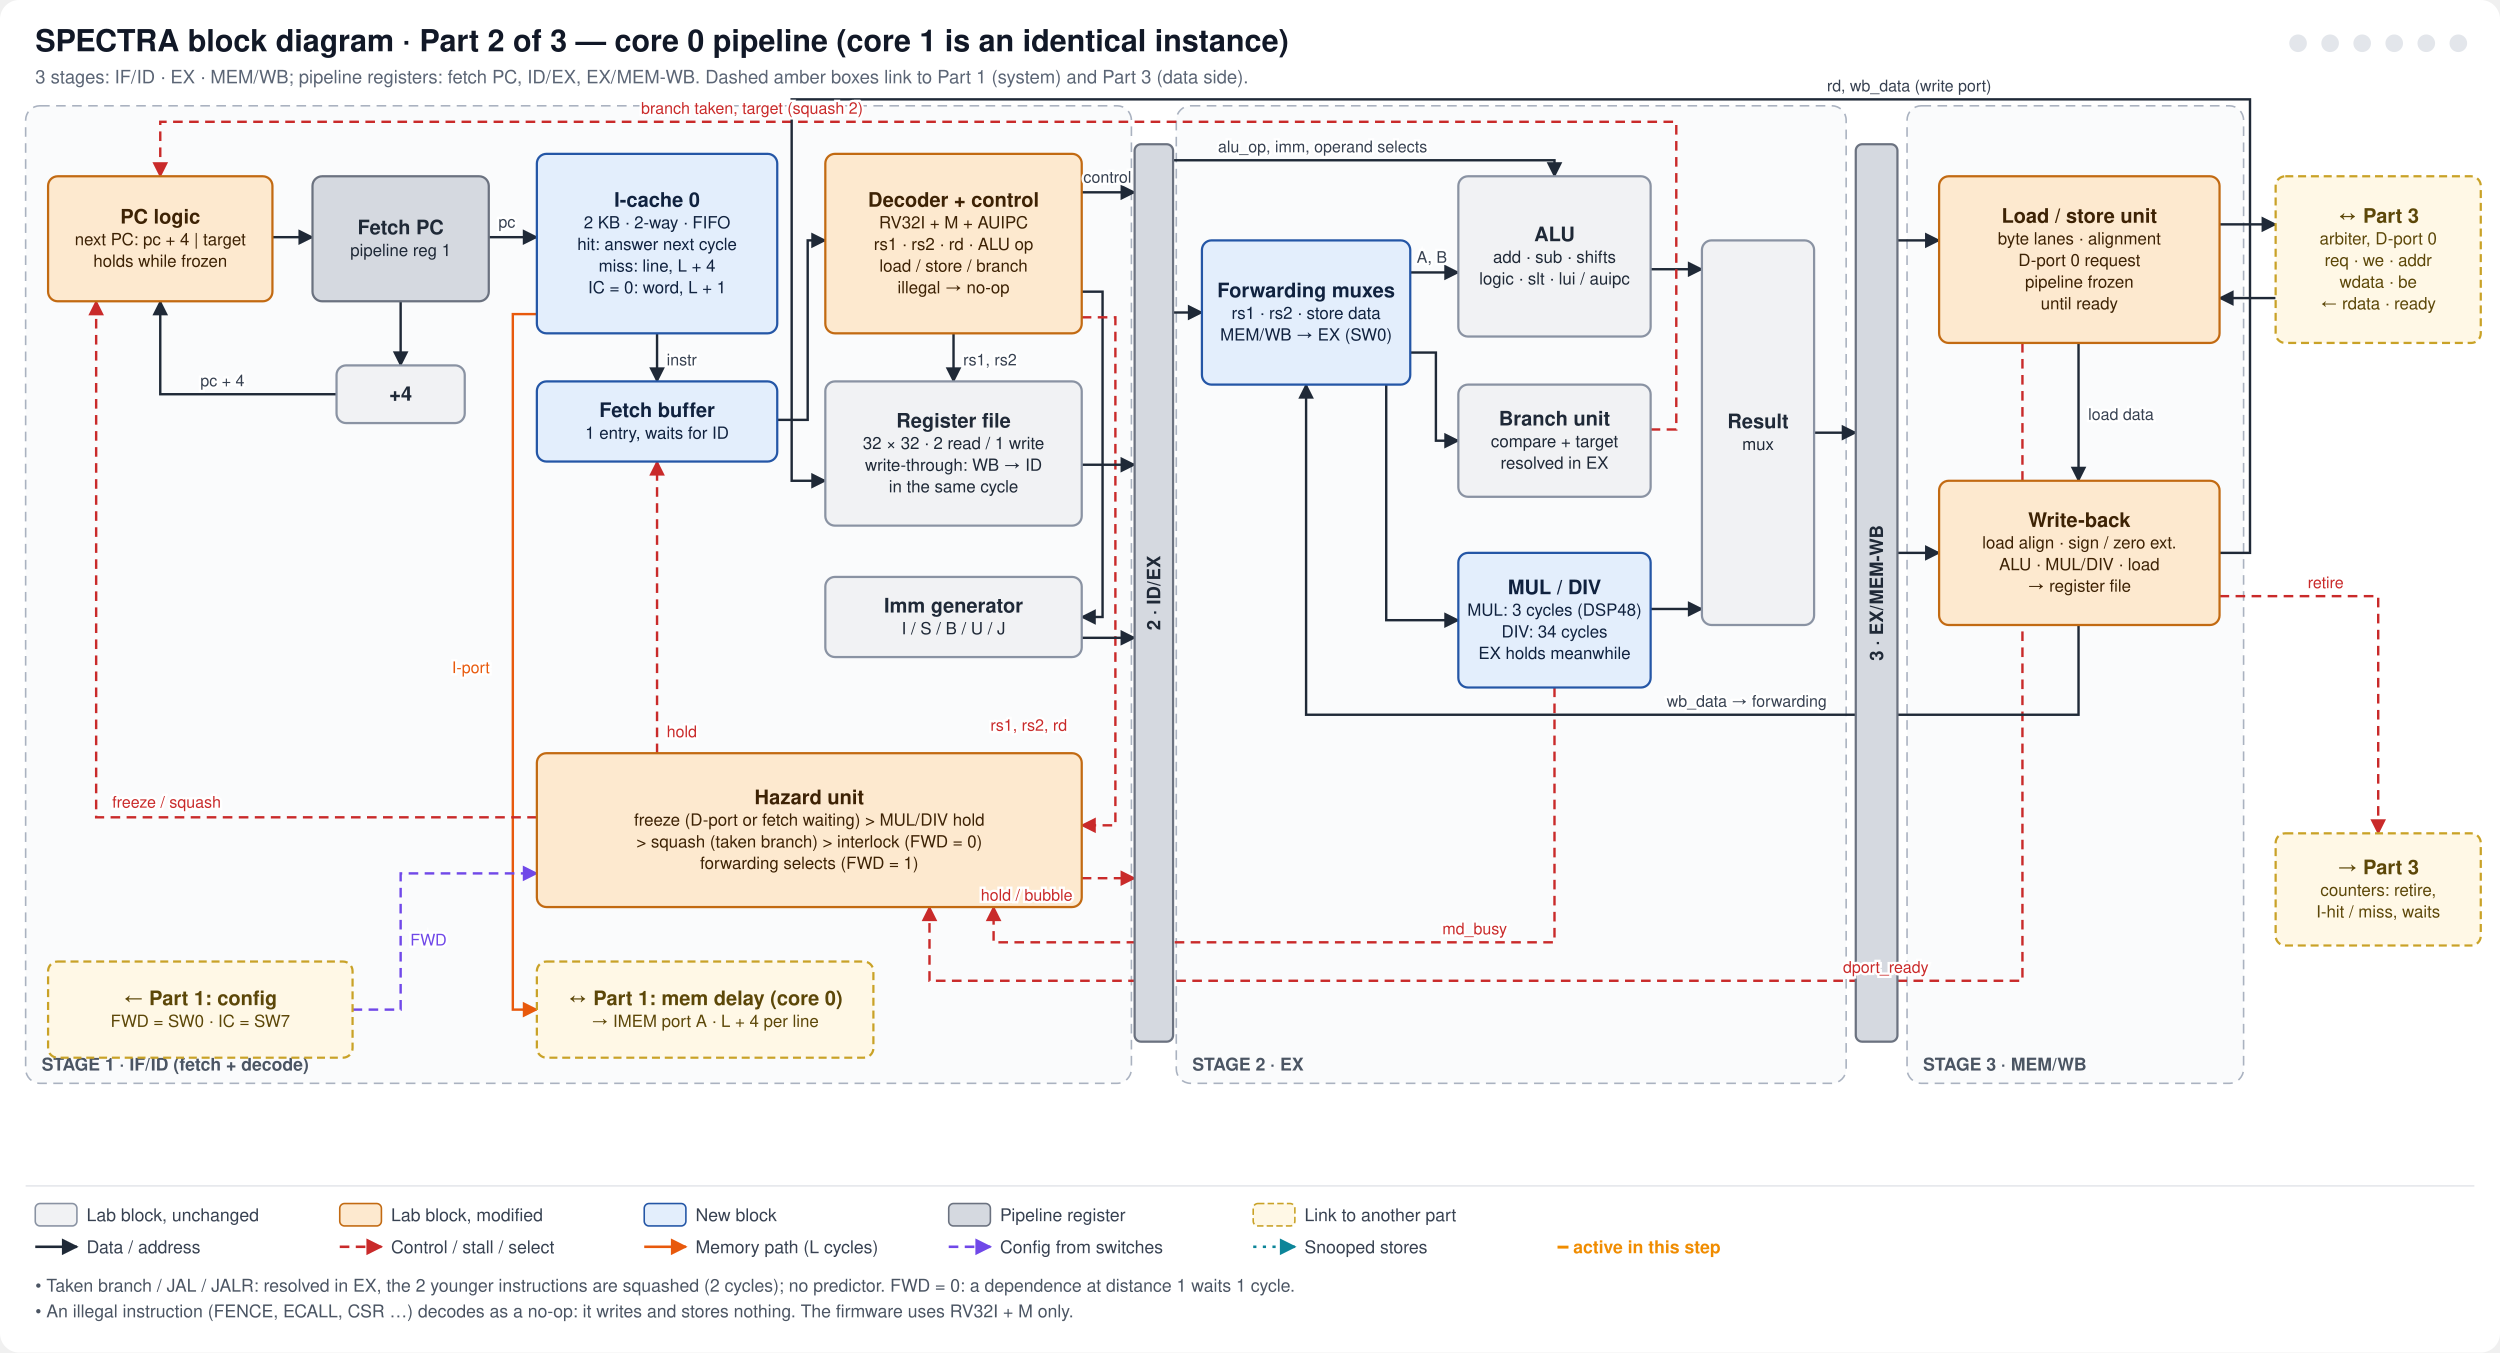
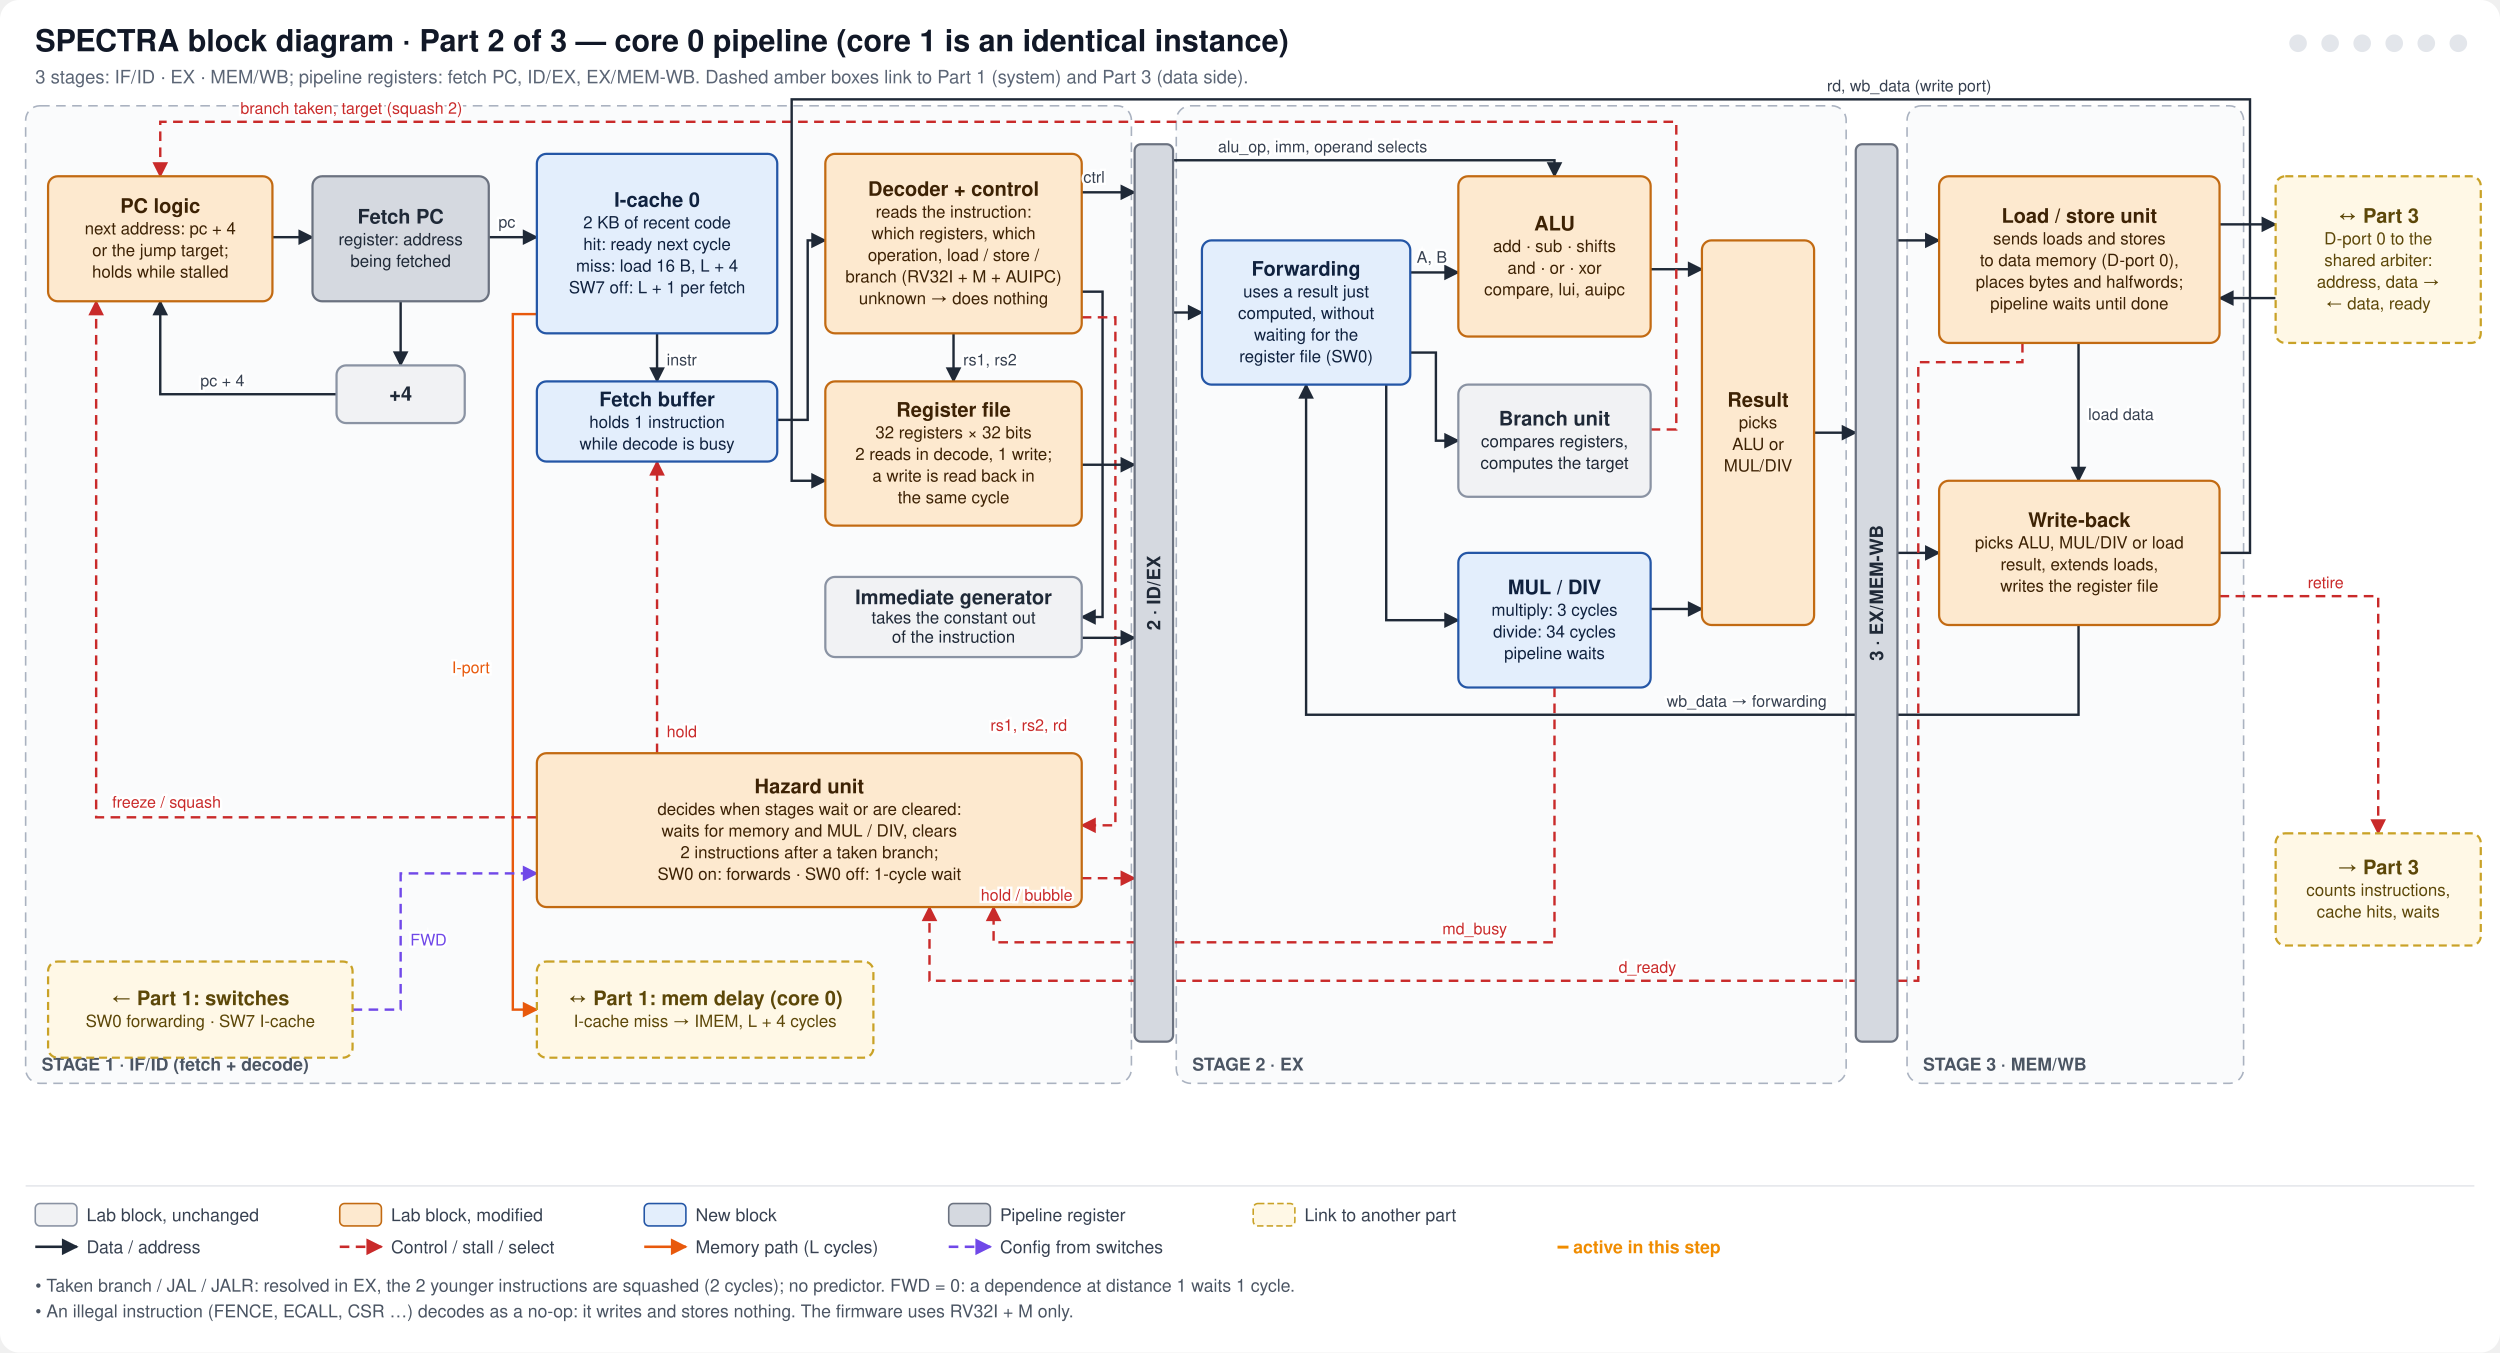
<svg xmlns="http://www.w3.org/2000/svg" viewBox="0 0 1560 844" width="1560" height="844" font-family="Segoe UI, Helvetica, Arial, sans-serif">
  <defs>
    <style>.flow{stroke-dasharray:7 9;animation:flow .7s linear infinite}@keyframes flow{to{stroke-dashoffset:-32}}@keyframes p0{0%,16.27%{opacity:1}16.67%,100%{opacity:0}}.p0{opacity:0;animation:p0 20.4s linear infinite}@keyframes p1{0%,16.67%{opacity:0}17.07%,32.93%{opacity:1}33.33%,100%{opacity:0}}.p1{opacity:0;animation:p1 20.4s linear infinite}@keyframes p2{0%,33.33%{opacity:0}33.73%,49.60%{opacity:1}50.00%,100%{opacity:0}}.p2{opacity:0;animation:p2 20.4s linear infinite}@keyframes p3{0%,50.00%{opacity:0}50.40%,66.27%{opacity:1}66.67%,100%{opacity:0}}.p3{opacity:0;animation:p3 20.4s linear infinite}@keyframes p4{0%,66.67%{opacity:0}67.07%,82.93%{opacity:1}83.33%,100%{opacity:0}}.p4{opacity:0;animation:p4 20.4s linear infinite}@keyframes p5{0%,83.33%{opacity:0}83.73%,99.60%{opacity:1}100.00%,100%{opacity:0}}.p5{opacity:0;animation:p5 20.4s linear infinite}</style>
    <marker id="m_data" viewBox="0 0 10 10" refX="9" refY="5" markerWidth="6.5" markerHeight="6.5" orient="auto-start-reverse">
      <path d="M0 0 L10 5 L0 10 z" fill="#1f2937" />
    </marker>
    <marker id="m_ctrl" viewBox="0 0 10 10" refX="9" refY="5" markerWidth="6.5" markerHeight="6.5" orient="auto-start-reverse">
      <path d="M0 0 L10 5 L0 10 z" fill="#c92a2a" />
    </marker>
    <marker id="m_mem" viewBox="0 0 10 10" refX="9" refY="5" markerWidth="6.5" markerHeight="6.5" orient="auto-start-reverse">
      <path d="M0 0 L10 5 L0 10 z" fill="#e8590c" />
    </marker>
    <marker id="m_cfg" viewBox="0 0 10 10" refX="9" refY="5" markerWidth="6.5" markerHeight="6.5" orient="auto-start-reverse">
      <path d="M0 0 L10 5 L0 10 z" fill="#7048e8" />
    </marker>
    <marker id="m_snoop" viewBox="0 0 10 10" refX="9" refY="5" markerWidth="6.5" markerHeight="6.5" orient="auto-start-reverse">
      <path d="M0 0 L10 5 L0 10 z" fill="#0c8599" />
    </marker>
    <marker id="m_hl" viewBox="0 0 10 10" refX="9" refY="5" markerWidth="6.5" markerHeight="6.5" orient="auto-start-reverse">
      <path d="M0 0 L10 5 L0 10 z" fill="#f08c00" />
    </marker>
  </defs>
  <rect width="1560" height="844" rx="12" fill="#ffffff" />
  <text x="22" y="32" font-size="19" font-weight="700" fill="#111827">SPECTRA block diagram · Part 2 of 3 — core 0 pipeline (core 1 is an identical instance)</text>
  <text x="22" y="52" font-size="11.5" fill="#5b6575">3 stages: IF/ID · EX · MEM/WB; pipeline registers: fetch PC, ID/EX, EX/MEM-WB. Dashed amber boxes link to Part 1 (system) and Part 3 (data side).</text>
  <rect x="16" y="66" width="690" height="610" rx="9" fill="#fafbfc" stroke="#aab2c0" stroke-dasharray="6 4" />
  <text x="26" y="668" font-size="11" font-weight="700" fill="#4b5563">STAGE 1 · IF/ID (fetch + decode)</text>
  <rect x="734" y="66" width="418" height="610" rx="9" fill="#fafbfc" stroke="#aab2c0" stroke-dasharray="6 4" />
  <text x="744" y="668" font-size="11" font-weight="700" fill="#4b5563">STAGE 2 · EX</text>
  <rect x="1190" y="66" width="210" height="610" rx="9" fill="#fafbfc" stroke="#aab2c0" stroke-dasharray="6 4" />
  <text x="1200" y="668" font-size="11" font-weight="700" fill="#4b5563">STAGE 3 · MEM/WB</text>
  <path d="M170 148 L195 148" fill="none" stroke="#1f2937" stroke-width="1.5" marker-end="url(#m_data)" />
  <path d="M305 148 L335 148" fill="none" stroke="#1f2937" stroke-width="1.5" marker-end="url(#m_data)" />
  <path d="M250 188 L250 228" fill="none" stroke="#1f2937" stroke-width="1.5" marker-end="url(#m_data)" />
  <path d="M210 246 L100 246 L100 188" fill="none" stroke="#1f2937" stroke-width="1.5" marker-end="url(#m_data)" />
  <path d="M410 208 L410 238" fill="none" stroke="#1f2937" stroke-width="1.5" marker-end="url(#m_data)" />
  <path d="M335 196 L320 196 L320 630 L335 630" fill="none" stroke="#e8590c" stroke-width="1.5" marker-end="url(#m_mem)" />
  <path d="M485 262 L504 262 L504 150 L515 150" fill="none" stroke="#1f2937" stroke-width="1.5" marker-end="url(#m_data)" />
  <path d="M595 208 L595 238" fill="none" stroke="#1f2937" stroke-width="1.5" marker-end="url(#m_data)" />
  <path d="M675 182 L688 182 L688 385 L675 385" fill="none" stroke="#1f2937" stroke-width="1.5" marker-end="url(#m_data)" />
  <path d="M675 198 L696 198 L696 515 L675 515" fill="none" stroke="#c92a2a" stroke-width="1.5" stroke-dasharray="6 4" marker-end="url(#m_ctrl)" />
  <path d="M675 120 L708 120" fill="none" stroke="#1f2937" stroke-width="1.5" marker-end="url(#m_data)" />
  <path d="M675 290 L708 290" fill="none" stroke="#1f2937" stroke-width="1.5" marker-end="url(#m_data)" />
  <path d="M675 398 L708 398" fill="none" stroke="#1f2937" stroke-width="1.5" marker-end="url(#m_data)" />
  <path d="M335 510 L60 510 L60 188" fill="none" stroke="#c92a2a" stroke-width="1.5" stroke-dasharray="6 4" marker-end="url(#m_ctrl)" />
  <path d="M410 470 L410 288" fill="none" stroke="#c92a2a" stroke-width="1.5" stroke-dasharray="6 4" marker-end="url(#m_ctrl)" />
  <path d="M675 548 L708 548" fill="none" stroke="#c92a2a" stroke-width="1.5" stroke-dasharray="6 4" marker-end="url(#m_ctrl)" />
  <path d="M732 195 L750 195" fill="none" stroke="#1f2937" stroke-width="1.5" marker-end="url(#m_data)" />
  <path d="M732 100 L970 100 L970 110" fill="none" stroke="#1f2937" stroke-width="1.5" marker-end="url(#m_data)" />
  <path d="M880 170 L910 170" fill="none" stroke="#1f2937" stroke-width="1.5" marker-end="url(#m_data)" />
  <path d="M880 220 L896 220 L896 275 L910 275" fill="none" stroke="#1f2937" stroke-width="1.5" marker-end="url(#m_data)" />
  <path d="M865 240 L865 387 L910 387" fill="none" stroke="#1f2937" stroke-width="1.5" marker-end="url(#m_data)" />
  <path d="M1030 168 L1062 168" fill="none" stroke="#1f2937" stroke-width="1.5" marker-end="url(#m_data)" />
  <path d="M1030 380 L1062 380" fill="none" stroke="#1f2937" stroke-width="1.5" marker-end="url(#m_data)" />
  <path d="M970 429 L970 588 L620 588 L620 566" fill="none" stroke="#c92a2a" stroke-width="1.5" stroke-dasharray="6 4" marker-end="url(#m_ctrl)" />
  <path d="M1030 268 L1046 268 L1046 76 L100 76 L100 110" fill="none" stroke="#c92a2a" stroke-width="1.5" stroke-dasharray="6 4" marker-end="url(#m_ctrl)" />
  <path d="M1132 270 L1158 270" fill="none" stroke="#1f2937" stroke-width="1.5" marker-end="url(#m_data)" />
  <path d="M1184 150 L1210 150" fill="none" stroke="#1f2937" stroke-width="1.5" marker-end="url(#m_data)" />
  <path d="M1184 345 L1210 345" fill="none" stroke="#1f2937" stroke-width="1.5" marker-end="url(#m_data)" />
  <path d="M1385 140 L1420 140" fill="none" stroke="#1f2937" stroke-width="1.5" marker-end="url(#m_data)" />
  <path d="M1420 186 L1385 186" fill="none" stroke="#1f2937" stroke-width="1.5" marker-end="url(#m_data)" />
  <path d="M1297 214 L1297 300" fill="none" stroke="#1f2937" stroke-width="1.5" marker-end="url(#m_data)" />
-   <path d="M1262 214 L1262 612 L580 612 L580 566" fill="none" stroke="#c92a2a" stroke-width="1.5" stroke-dasharray="6 4" marker-end="url(#m_ctrl)" />
+   <path d="M1262 214 L1262 226 L1197 226 L1197 612 L580 612 L580 566" fill="none" stroke="#c92a2a" stroke-width="1.5" stroke-dasharray="6 4" marker-end="url(#m_ctrl)" />
  <path d="M1385 345 L1404 345 L1404 62 L494 62 L494 300 L515 300" fill="none" stroke="#1f2937" stroke-width="1.5" marker-end="url(#m_data)" />
  <path d="M1297 390 L1297 446 L815 446 L815 240" fill="none" stroke="#1f2937" stroke-width="1.5" marker-end="url(#m_data)" />
  <path d="M1385 372 L1484 372 L1484 520" fill="none" stroke="#c92a2a" stroke-width="1.5" stroke-dasharray="6 4" marker-end="url(#m_ctrl)" />
  <path d="M220 630 L250 630 L250 545 L335 545" fill="none" stroke="#7048e8" stroke-width="1.5" stroke-dasharray="6 4" marker-end="url(#m_cfg)" />
  <rect x="708" y="90" width="24" height="560" rx="4" fill="#d5d9e0" stroke="#6b7280" stroke-width="1.4" />
  <text x="724" y="370" font-size="11.5" font-weight="700" fill="#1f2937" text-anchor="middle" transform="rotate(-90 724 370)">2 · ID/EX</text>
  <rect x="1158" y="90" width="26" height="560" rx="4" fill="#d5d9e0" stroke="#6b7280" stroke-width="1.4" />
  <text x="1175" y="370" font-size="11.5" font-weight="700" fill="#1f2937" text-anchor="middle" transform="rotate(-90 1175 370)">3 · EX/MEM-WB</text>
  <rect x="30" y="110" width="140" height="78" rx="6" fill="#fde9cf" stroke="#c26a12" stroke-width="1.4" />
-   <text x="100" y="139.5" text-anchor="middle" fill="#3d2204" font-size="12.5" font-weight="700">PC logic</text>
-   <text x="100" y="153.0" text-anchor="middle" fill="#3d2204" font-size="10.5">next PC: pc + 4 | target</text>
-   <text x="100" y="166.5" text-anchor="middle" fill="#3d2204" font-size="10.5">holds while frozen</text>
+   <text x="100" y="132.8" text-anchor="middle" fill="#3d2204" font-size="12.5" font-weight="700">PC logic</text>
+   <text x="100" y="146.2" text-anchor="middle" fill="#3d2204" font-size="10.5">next address: pc + 4</text>
+   <text x="100" y="159.8" text-anchor="middle" fill="#3d2204" font-size="10.5">or the jump target;</text>
+   <text x="100" y="173.2" text-anchor="middle" fill="#3d2204" font-size="10.5">holds while stalled</text>
  <rect x="195" y="110" width="110" height="78" rx="6" fill="#d5d9e0" stroke="#6b7280" stroke-width="1.4" />
-   <text x="250" y="146.2" text-anchor="middle" fill="#1f2937" font-size="12.5" font-weight="700">Fetch PC</text>
-   <text x="250" y="159.8" text-anchor="middle" fill="#1f2937" font-size="10.5">pipeline reg 1</text>
+   <text x="250" y="139.5" text-anchor="middle" fill="#1f2937" font-size="12.5" font-weight="700">Fetch PC</text>
+   <text x="250" y="153.0" text-anchor="middle" fill="#1f2937" font-size="10.5">register: address</text>
+   <text x="250" y="166.5" text-anchor="middle" fill="#1f2937" font-size="10.5">being fetched</text>
  <rect x="210" y="228" width="80" height="36" rx="6" fill="#f1f2f4" stroke="#8a93a3" stroke-width="1.4" />
  <text x="250" y="250.0" text-anchor="middle" fill="#1f2937" font-size="12.5" font-weight="700">+4</text>
  <rect x="335" y="96" width="150" height="112" rx="6" fill="#e3eefc" stroke="#2456a6" stroke-width="1.4" />
  <text x="410" y="129.0" text-anchor="middle" fill="#10223f" font-size="12.5" font-weight="700">I-cache 0</text>
-   <text x="410" y="142.5" text-anchor="middle" fill="#10223f" font-size="10.5">2 KB · 2-way · FIFO</text>
-   <text x="410" y="156.0" text-anchor="middle" fill="#10223f" font-size="10.5">hit: answer next cycle</text>
-   <text x="410" y="169.5" text-anchor="middle" fill="#10223f" font-size="10.5">miss: line, L + 4</text>
-   <text x="410" y="183.0" text-anchor="middle" fill="#10223f" font-size="10.5">IC = 0: word, L + 1</text>
+   <text x="410" y="142.5" text-anchor="middle" fill="#10223f" font-size="10.5">2 KB of recent code</text>
+   <text x="410" y="156.0" text-anchor="middle" fill="#10223f" font-size="10.5">hit: ready next cycle</text>
+   <text x="410" y="169.5" text-anchor="middle" fill="#10223f" font-size="10.5">miss: load 16 B, L + 4</text>
+   <text x="410" y="183.0" text-anchor="middle" fill="#10223f" font-size="10.5">SW7 off: L + 1 per fetch</text>
  <rect x="335" y="238" width="150" height="50" rx="6" fill="#e3eefc" stroke="#2456a6" stroke-width="1.4" />
-   <text x="410" y="260.2" text-anchor="middle" fill="#10223f" font-size="12.5" font-weight="700">Fetch buffer</text>
-   <text x="410" y="273.8" text-anchor="middle" fill="#10223f" font-size="10.5">1 entry, waits for ID</text>
+   <text x="410" y="253.5" text-anchor="middle" fill="#10223f" font-size="12.5" font-weight="700">Fetch buffer</text>
+   <text x="410" y="267.0" text-anchor="middle" fill="#10223f" font-size="10.5">holds 1 instruction</text>
+   <text x="410" y="280.5" text-anchor="middle" fill="#10223f" font-size="10.5">while decode is busy</text>
  <rect x="515" y="96" width="160" height="112" rx="6" fill="#fde9cf" stroke="#c26a12" stroke-width="1.4" />
-   <text x="595" y="129.0" text-anchor="middle" fill="#3d2204" font-size="12.5" font-weight="700">Decoder + control</text>
-   <text x="595" y="142.5" text-anchor="middle" fill="#3d2204" font-size="10.5">RV32I + M + AUIPC</text>
-   <text x="595" y="156.0" text-anchor="middle" fill="#3d2204" font-size="10.5">rs1 · rs2 · rd · ALU op</text>
-   <text x="595" y="169.5" text-anchor="middle" fill="#3d2204" font-size="10.5">load / store / branch</text>
-   <text x="595" y="183.0" text-anchor="middle" fill="#3d2204" font-size="10.5">illegal → no-op</text>
-   <rect x="515" y="238" width="160" height="90" rx="6" fill="#f1f2f4" stroke="#8a93a3" stroke-width="1.4" />
-   <text x="595" y="266.8" text-anchor="middle" fill="#1f2937" font-size="12.5" font-weight="700">Register file</text>
-   <text x="595" y="280.2" text-anchor="middle" fill="#1f2937" font-size="10.5">32 × 32 · 2 read / 1 write</text>
-   <text x="595" y="293.8" text-anchor="middle" fill="#1f2937" font-size="10.5">write-through: WB → ID</text>
-   <text x="595" y="307.2" text-anchor="middle" fill="#1f2937" font-size="10.5">in the same cycle</text>
+   <text x="595" y="122.2" text-anchor="middle" fill="#3d2204" font-size="12.5" font-weight="700">Decoder + control</text>
+   <text x="595" y="135.8" text-anchor="middle" fill="#3d2204" font-size="10.5">reads the instruction:</text>
+   <text x="595" y="149.2" text-anchor="middle" fill="#3d2204" font-size="10.5">which registers, which</text>
+   <text x="595" y="162.8" text-anchor="middle" fill="#3d2204" font-size="10.5">operation, load / store /</text>
+   <text x="595" y="176.2" text-anchor="middle" fill="#3d2204" font-size="10.5">branch (RV32I + M + AUIPC)</text>
+   <text x="595" y="189.8" text-anchor="middle" fill="#3d2204" font-size="10.5">unknown → does nothing</text>
+   <rect x="515" y="238" width="160" height="90" rx="6" fill="#fde9cf" stroke="#c26a12" stroke-width="1.4" />
+   <text x="595" y="260.0" text-anchor="middle" fill="#3d2204" font-size="12.5" font-weight="700">Register file</text>
+   <text x="595" y="273.5" text-anchor="middle" fill="#3d2204" font-size="10.5">32 registers × 32 bits</text>
+   <text x="595" y="287.0" text-anchor="middle" fill="#3d2204" font-size="10.5">2 reads in decode, 1 write;</text>
+   <text x="595" y="300.5" text-anchor="middle" fill="#3d2204" font-size="10.5">a write is read back in</text>
+   <text x="595" y="314.0" text-anchor="middle" fill="#3d2204" font-size="10.5">the same cycle</text>
  <rect x="515" y="360" width="160" height="50" rx="6" fill="#f1f2f4" stroke="#8a93a3" stroke-width="1.4" />
-   <text x="595" y="382.2" text-anchor="middle" fill="#1f2937" font-size="12.5" font-weight="700">Imm generator</text>
-   <text x="595" y="395.8" text-anchor="middle" fill="#1f2937" font-size="10.5">I / S / B / U / J</text>
+   <text x="595" y="377.0" text-anchor="middle" fill="#1f2937" font-size="12.5" font-weight="700">Immediate generator</text>
+   <text x="595" y="389.0" text-anchor="middle" fill="#1f2937" font-size="10.5">takes the constant out</text>
+   <text x="595" y="401.0" text-anchor="middle" fill="#1f2937" font-size="10.5">of the instruction</text>
  <rect x="335" y="470" width="340" height="96" rx="6" fill="#fde9cf" stroke="#c26a12" stroke-width="1.4" />
-   <text x="505" y="501.8" text-anchor="middle" fill="#3d2204" font-size="12.5" font-weight="700">Hazard unit</text>
-   <text x="505" y="515.2" text-anchor="middle" fill="#3d2204" font-size="10.5">freeze (D-port or fetch waiting) &gt; MUL/DIV hold</text>
-   <text x="505" y="528.8" text-anchor="middle" fill="#3d2204" font-size="10.5">&gt; squash (taken branch) &gt; interlock (FWD = 0)</text>
-   <text x="505" y="542.2" text-anchor="middle" fill="#3d2204" font-size="10.5">forwarding selects (FWD = 1)</text>
+   <text x="505" y="495.0" text-anchor="middle" fill="#3d2204" font-size="12.5" font-weight="700">Hazard unit</text>
+   <text x="505" y="508.5" text-anchor="middle" fill="#3d2204" font-size="10.5">decides when stages wait or are cleared:</text>
+   <text x="505" y="522.0" text-anchor="middle" fill="#3d2204" font-size="10.5">waits for memory and MUL / DIV, clears</text>
+   <text x="505" y="535.5" text-anchor="middle" fill="#3d2204" font-size="10.5">2 instructions after a taken branch;</text>
+   <text x="505" y="549.0" text-anchor="middle" fill="#3d2204" font-size="10.5">SW0 on: forwards · SW0 off: 1-cycle wait</text>
  <rect x="750" y="150" width="130" height="90" rx="6" fill="#e3eefc" stroke="#2456a6" stroke-width="1.4" />
-   <text x="815" y="185.5" text-anchor="middle" fill="#10223f" font-size="12.5" font-weight="700">Forwarding muxes</text>
-   <text x="815" y="199.0" text-anchor="middle" fill="#10223f" font-size="10.5">rs1 · rs2 · store data</text>
-   <text x="815" y="212.5" text-anchor="middle" fill="#10223f" font-size="10.5">MEM/WB → EX (SW0)</text>
-   <rect x="910" y="110" width="120" height="100" rx="6" fill="#f1f2f4" stroke="#8a93a3" stroke-width="1.4" />
-   <text x="970" y="150.5" text-anchor="middle" fill="#1f2937" font-size="12.5" font-weight="700">ALU</text>
-   <text x="970" y="164.0" text-anchor="middle" fill="#1f2937" font-size="10.5">add · sub · shifts</text>
-   <text x="970" y="177.5" text-anchor="middle" fill="#1f2937" font-size="10.5">logic · slt · lui / auipc</text>
+   <text x="815" y="172.0" text-anchor="middle" fill="#10223f" font-size="12.5" font-weight="700">Forwarding</text>
+   <text x="815" y="185.5" text-anchor="middle" fill="#10223f" font-size="10.5">uses a result just</text>
+   <text x="815" y="199.0" text-anchor="middle" fill="#10223f" font-size="10.5">computed, without</text>
+   <text x="815" y="212.5" text-anchor="middle" fill="#10223f" font-size="10.5">waiting for the</text>
+   <text x="815" y="226.0" text-anchor="middle" fill="#10223f" font-size="10.5">register file (SW0)</text>
+   <rect x="910" y="110" width="120" height="100" rx="6" fill="#fde9cf" stroke="#c26a12" stroke-width="1.4" />
+   <text x="970" y="143.8" text-anchor="middle" fill="#3d2204" font-size="12.5" font-weight="700">ALU</text>
+   <text x="970" y="157.2" text-anchor="middle" fill="#3d2204" font-size="10.5">add · sub · shifts</text>
+   <text x="970" y="170.8" text-anchor="middle" fill="#3d2204" font-size="10.5">and · or · xor</text>
+   <text x="970" y="184.2" text-anchor="middle" fill="#3d2204" font-size="10.5">compare, lui, auipc</text>
  <rect x="910" y="240" width="120" height="70" rx="6" fill="#f1f2f4" stroke="#8a93a3" stroke-width="1.4" />
  <text x="970" y="265.5" text-anchor="middle" fill="#1f2937" font-size="12.5" font-weight="700">Branch unit</text>
-   <text x="970" y="279.0" text-anchor="middle" fill="#1f2937" font-size="10.5">compare + target</text>
-   <text x="970" y="292.5" text-anchor="middle" fill="#1f2937" font-size="10.5">resolved in EX</text>
+   <text x="970" y="279.0" text-anchor="middle" fill="#1f2937" font-size="10.5">compares registers,</text>
+   <text x="970" y="292.5" text-anchor="middle" fill="#1f2937" font-size="10.5">computes the target</text>
  <rect x="910" y="345" width="120" height="84" rx="6" fill="#e3eefc" stroke="#2456a6" stroke-width="1.4" />
  <text x="970" y="370.8" text-anchor="middle" fill="#10223f" font-size="12.5" font-weight="700">MUL / DIV</text>
-   <text x="970" y="384.2" text-anchor="middle" fill="#10223f" font-size="10.5">MUL: 3 cycles (DSP48)</text>
-   <text x="970" y="397.8" text-anchor="middle" fill="#10223f" font-size="10.5">DIV: 34 cycles</text>
-   <text x="970" y="411.2" text-anchor="middle" fill="#10223f" font-size="10.5">EX holds meanwhile</text>
-   <rect x="1062" y="150" width="70" height="240" rx="6" fill="#f1f2f4" stroke="#8a93a3" stroke-width="1.4" />
-   <text x="1097" y="267.2" text-anchor="middle" fill="#1f2937" font-size="12.5" font-weight="700">Result</text>
-   <text x="1097" y="280.8" text-anchor="middle" fill="#1f2937" font-size="10.5">mux</text>
+   <text x="970" y="384.2" text-anchor="middle" fill="#10223f" font-size="10.5">multiply: 3 cycles</text>
+   <text x="970" y="397.8" text-anchor="middle" fill="#10223f" font-size="10.5">divide: 34 cycles</text>
+   <text x="970" y="411.2" text-anchor="middle" fill="#10223f" font-size="10.5">pipeline waits</text>
+   <rect x="1062" y="150" width="70" height="240" rx="6" fill="#fde9cf" stroke="#c26a12" stroke-width="1.4" />
+   <text x="1097" y="253.8" text-anchor="middle" fill="#3d2204" font-size="12.5" font-weight="700">Result</text>
+   <text x="1097" y="267.2" text-anchor="middle" fill="#3d2204" font-size="10.5">picks</text>
+   <text x="1097" y="280.8" text-anchor="middle" fill="#3d2204" font-size="10.5">ALU or</text>
+   <text x="1097" y="294.2" text-anchor="middle" fill="#3d2204" font-size="10.5">MUL/DIV</text>
  <rect x="1210" y="110" width="175" height="104" rx="6" fill="#fde9cf" stroke="#c26a12" stroke-width="1.4" />
  <text x="1297.5" y="139.0" text-anchor="middle" fill="#3d2204" font-size="12.5" font-weight="700">Load / store unit</text>
-   <text x="1297.5" y="152.5" text-anchor="middle" fill="#3d2204" font-size="10.5">byte lanes · alignment</text>
-   <text x="1297.5" y="166.0" text-anchor="middle" fill="#3d2204" font-size="10.5">D-port 0 request</text>
-   <text x="1297.5" y="179.5" text-anchor="middle" fill="#3d2204" font-size="10.5">pipeline frozen</text>
-   <text x="1297.5" y="193.0" text-anchor="middle" fill="#3d2204" font-size="10.5">until ready</text>
+   <text x="1297.5" y="152.5" text-anchor="middle" fill="#3d2204" font-size="10.5">sends loads and stores</text>
+   <text x="1297.5" y="166.0" text-anchor="middle" fill="#3d2204" font-size="10.5">to data memory (D-port 0),</text>
+   <text x="1297.5" y="179.5" text-anchor="middle" fill="#3d2204" font-size="10.5">places bytes and halfwords;</text>
+   <text x="1297.5" y="193.0" text-anchor="middle" fill="#3d2204" font-size="10.5">pipeline waits until done</text>
  <rect x="1210" y="300" width="175" height="90" rx="6" fill="#fde9cf" stroke="#c26a12" stroke-width="1.4" />
  <text x="1297.5" y="328.8" text-anchor="middle" fill="#3d2204" font-size="12.5" font-weight="700">Write-back</text>
-   <text x="1297.5" y="342.2" text-anchor="middle" fill="#3d2204" font-size="10.5">load align · sign / zero ext.</text>
-   <text x="1297.5" y="355.8" text-anchor="middle" fill="#3d2204" font-size="10.5">ALU · MUL/DIV · load</text>
-   <text x="1297.5" y="369.2" text-anchor="middle" fill="#3d2204" font-size="10.5">→ register file</text>
+   <text x="1297.5" y="342.2" text-anchor="middle" fill="#3d2204" font-size="10.5">picks ALU, MUL/DIV or load</text>
+   <text x="1297.5" y="355.8" text-anchor="middle" fill="#3d2204" font-size="10.5">result, extends loads,</text>
+   <text x="1297.5" y="369.2" text-anchor="middle" fill="#3d2204" font-size="10.5">writes the register file</text>
  <rect x="1420" y="110" width="128" height="104" rx="6" fill="#fff8e6" stroke="#c9a227" stroke-width="1.4" stroke-dasharray="5 3" />
  <text x="1484" y="139.0" text-anchor="middle" fill="#5c4708" font-size="12.5" font-weight="700">↔ Part 3</text>
-   <text x="1484" y="152.5" text-anchor="middle" fill="#5c4708" font-size="10.5">arbiter, D-port 0</text>
-   <text x="1484" y="166.0" text-anchor="middle" fill="#5c4708" font-size="10.5">req · we · addr</text>
-   <text x="1484" y="179.5" text-anchor="middle" fill="#5c4708" font-size="10.5">wdata · be</text>
-   <text x="1484" y="193.0" text-anchor="middle" fill="#5c4708" font-size="10.5">← rdata · ready</text>
+   <text x="1484" y="152.5" text-anchor="middle" fill="#5c4708" font-size="10.5">D-port 0 to the</text>
+   <text x="1484" y="166.0" text-anchor="middle" fill="#5c4708" font-size="10.5">shared arbiter:</text>
+   <text x="1484" y="179.5" text-anchor="middle" fill="#5c4708" font-size="10.5">address, data →</text>
+   <text x="1484" y="193.0" text-anchor="middle" fill="#5c4708" font-size="10.5">← data, ready</text>
  <rect x="1420" y="520" width="128" height="70" rx="6" fill="#fff8e6" stroke="#c9a227" stroke-width="1.4" stroke-dasharray="5 3" />
  <text x="1484" y="545.5" text-anchor="middle" fill="#5c4708" font-size="12.5" font-weight="700">→ Part 3</text>
-   <text x="1484" y="559.0" text-anchor="middle" fill="#5c4708" font-size="10.5">counters: retire,</text>
-   <text x="1484" y="572.5" text-anchor="middle" fill="#5c4708" font-size="10.5">I-hit / miss, waits</text>
+   <text x="1484" y="559.0" text-anchor="middle" fill="#5c4708" font-size="10.5">counts instructions,</text>
+   <text x="1484" y="572.5" text-anchor="middle" fill="#5c4708" font-size="10.5">cache hits, waits</text>
  <rect x="30" y="600" width="190" height="60" rx="6" fill="#fff8e6" stroke="#c9a227" stroke-width="1.4" stroke-dasharray="5 3" />
-   <text x="125" y="627.2" text-anchor="middle" fill="#5c4708" font-size="12.5" font-weight="700">← Part 1: config</text>
-   <text x="125" y="640.8" text-anchor="middle" fill="#5c4708" font-size="10.5">FWD = SW0 · IC = SW7</text>
+   <text x="125" y="627.2" text-anchor="middle" fill="#5c4708" font-size="12.5" font-weight="700">← Part 1: switches</text>
+   <text x="125" y="640.8" text-anchor="middle" fill="#5c4708" font-size="10.5">SW0 forwarding · SW7 I-cache</text>
  <rect x="335" y="600" width="210" height="60" rx="6" fill="#fff8e6" stroke="#c9a227" stroke-width="1.4" stroke-dasharray="5 3" />
  <text x="440" y="627.2" text-anchor="middle" fill="#5c4708" font-size="12.5" font-weight="700">↔ Part 1: mem delay (core 0)</text>
-   <text x="440" y="640.8" text-anchor="middle" fill="#5c4708" font-size="10.5">→ IMEM port A · L + 4 per line</text>
+   <text x="440" y="640.8" text-anchor="middle" fill="#5c4708" font-size="10.5">I-cache miss → IMEM, L + 4 cycles</text>
  <text x="311" y="142" font-size="10" fill="#374151" paint-order="stroke" stroke="#ffffff" stroke-width="3">pc</text>
  <text x="125" y="241" font-size="10" fill="#374151" paint-order="stroke" stroke="#ffffff" stroke-width="3">pc + 4</text>
  <text x="416" y="228" font-size="10" fill="#374151" paint-order="stroke" stroke="#ffffff" stroke-width="3">instr</text>
  <text x="282" y="420" font-size="10" fill="#e8590c" paint-order="stroke" stroke="#ffffff" stroke-width="3">I-port</text>
  <text x="601" y="228" font-size="10" fill="#374151" paint-order="stroke" stroke="#ffffff" stroke-width="3">rs1, rs2</text>
  <text x="618" y="456" font-size="10" fill="#c92a2a" paint-order="stroke" stroke="#ffffff" stroke-width="3">rs1, rs2, rd</text>
-   <text x="676" y="114" font-size="10" fill="#374151" paint-order="stroke" stroke="#ffffff" stroke-width="3">control</text>
+   <text x="676" y="114" font-size="10" fill="#374151" paint-order="stroke" stroke="#ffffff" stroke-width="3">ctrl</text>
  <text x="70" y="504" font-size="10" fill="#c92a2a" paint-order="stroke" stroke="#ffffff" stroke-width="3">freeze / squash</text>
  <text x="416" y="460" font-size="10" fill="#c92a2a" paint-order="stroke" stroke="#ffffff" stroke-width="3">hold</text>
  <text x="612" y="562" font-size="10" fill="#c92a2a" paint-order="stroke" stroke="#ffffff" stroke-width="3">hold / bubble</text>
  <text x="760" y="95" font-size="10" fill="#374151" paint-order="stroke" stroke="#ffffff" stroke-width="3">alu_op, imm, operand selects</text>
  <text x="884" y="164" font-size="10" fill="#374151" paint-order="stroke" stroke="#ffffff" stroke-width="3">A, B</text>
  <text x="900" y="583" font-size="10" fill="#c92a2a" paint-order="stroke" stroke="#ffffff" stroke-width="3">md_busy</text>
-   <text x="400" y="71" font-size="10" fill="#c92a2a" paint-order="stroke" stroke="#ffffff" stroke-width="3">branch taken, target (squash 2)</text>
+   <text x="150" y="71" font-size="10" fill="#c92a2a" paint-order="stroke" stroke="#ffffff" stroke-width="3">branch taken, target (squash 2)</text>
  <text x="1303" y="262" font-size="10" fill="#374151" paint-order="stroke" stroke="#ffffff" stroke-width="3">load data</text>
-   <text x="1150" y="607" font-size="10" fill="#c92a2a" paint-order="stroke" stroke="#ffffff" stroke-width="3">dport_ready</text>
+   <text x="1010" y="607" font-size="10" fill="#c92a2a" paint-order="stroke" stroke="#ffffff" stroke-width="3">d_ready</text>
  <text x="1140" y="57" font-size="10" fill="#374151" paint-order="stroke" stroke="#ffffff" stroke-width="3">rd, wb_data (write port)</text>
  <text x="1040" y="441" font-size="10" fill="#374151" paint-order="stroke" stroke="#ffffff" stroke-width="3">wb_data → forwarding</text>
  <text x="1440" y="367" font-size="10" fill="#c92a2a" paint-order="stroke" stroke="#ffffff" stroke-width="3">retire</text>
  <text x="256" y="590" font-size="10" fill="#7048e8" paint-order="stroke" stroke="#ffffff" stroke-width="3">FWD</text>
  <g class="p0">
    <path d="M170 148 L195 148" fill="none" stroke="#f08c00" stroke-width="5" stroke-opacity=".3" />
    <path class="flow" d="M170 148 L195 148" fill="none" stroke="#f08c00" stroke-width="2.6" marker-end="url(#m_hl)" />
    <path d="M305 148 L335 148" fill="none" stroke="#f08c00" stroke-width="5" stroke-opacity=".3" />
    <path class="flow" d="M305 148 L335 148" fill="none" stroke="#f08c00" stroke-width="2.6" marker-end="url(#m_hl)" />
    <path d="M250 188 L250 228" fill="none" stroke="#f08c00" stroke-width="5" stroke-opacity=".3" />
    <path class="flow" d="M250 188 L250 228" fill="none" stroke="#f08c00" stroke-width="2.6" marker-end="url(#m_hl)" />
    <path d="M210 246 L100 246 L100 188" fill="none" stroke="#f08c00" stroke-width="5" stroke-opacity=".3" />
    <path class="flow" d="M210 246 L100 246 L100 188" fill="none" stroke="#f08c00" stroke-width="2.6" marker-end="url(#m_hl)" />
    <path d="M410 208 L410 238" fill="none" stroke="#f08c00" stroke-width="5" stroke-opacity=".3" />
    <path class="flow" d="M410 208 L410 238" fill="none" stroke="#f08c00" stroke-width="2.6" marker-end="url(#m_hl)" />
    <path d="M335 196 L320 196 L320 630 L335 630" fill="none" stroke="#f08c00" stroke-width="5" stroke-opacity=".3" />
    <path class="flow" d="M335 196 L320 196 L320 630 L335 630" fill="none" stroke="#f08c00" stroke-width="2.6" marker-end="url(#m_hl)" />
    <rect x="27" y="107" width="146" height="84" rx="8" fill="none" stroke="#f08c00" stroke-width="3.2" />
    <rect x="192" y="107" width="116" height="84" rx="8" fill="none" stroke="#f08c00" stroke-width="3.2" />
    <rect x="207" y="225" width="86" height="42" rx="8" fill="none" stroke="#f08c00" stroke-width="3.2" />
    <rect x="332" y="93" width="156" height="118" rx="8" fill="none" stroke="#f08c00" stroke-width="3.2" />
    <rect x="332" y="235" width="156" height="56" rx="8" fill="none" stroke="#f08c00" stroke-width="3.2" />
    <rect x="332" y="597" width="216" height="66" rx="8" fill="none" stroke="#f08c00" stroke-width="3.2" />
    <rect x="16" y="692" width="1528" height="30" rx="7" fill="#fff4e0" />
    <text x="28" y="712" font-size="14" fill="#1f2937">
      <tspan font-weight="700" fill="#d9480f">1 / 6 · Fetch</tspan>   The fetch PC addresses I-cache 0; a hit answers the next cycle, a miss refills a line through core 0's mem delay</text>
  </g>
  <g class="p1">
    <path d="M485 262 L504 262 L504 150 L515 150" fill="none" stroke="#f08c00" stroke-width="5" stroke-opacity=".3" />
    <path class="flow" d="M485 262 L504 262 L504 150 L515 150" fill="none" stroke="#f08c00" stroke-width="2.6" marker-end="url(#m_hl)" />
    <path d="M595 208 L595 238" fill="none" stroke="#f08c00" stroke-width="5" stroke-opacity=".3" />
    <path class="flow" d="M595 208 L595 238" fill="none" stroke="#f08c00" stroke-width="2.6" marker-end="url(#m_hl)" />
    <path d="M675 182 L688 182 L688 385 L675 385" fill="none" stroke="#f08c00" stroke-width="5" stroke-opacity=".3" />
    <path class="flow" d="M675 182 L688 182 L688 385 L675 385" fill="none" stroke="#f08c00" stroke-width="2.6" marker-end="url(#m_hl)" />
    <path d="M675 198 L696 198 L696 515 L675 515" fill="none" stroke="#f08c00" stroke-width="5" stroke-opacity=".3" />
    <path class="flow" d="M675 198 L696 198 L696 515 L675 515" fill="none" stroke="#f08c00" stroke-width="2.6" marker-end="url(#m_hl)" />
    <path d="M675 120 L708 120" fill="none" stroke="#f08c00" stroke-width="5" stroke-opacity=".3" />
    <path class="flow" d="M675 120 L708 120" fill="none" stroke="#f08c00" stroke-width="2.6" marker-end="url(#m_hl)" />
    <path d="M675 290 L708 290" fill="none" stroke="#f08c00" stroke-width="5" stroke-opacity=".3" />
    <path class="flow" d="M675 290 L708 290" fill="none" stroke="#f08c00" stroke-width="2.6" marker-end="url(#m_hl)" />
    <path d="M675 398 L708 398" fill="none" stroke="#f08c00" stroke-width="5" stroke-opacity=".3" />
    <path class="flow" d="M675 398 L708 398" fill="none" stroke="#f08c00" stroke-width="2.6" marker-end="url(#m_hl)" />
    <path d="M675 548 L708 548" fill="none" stroke="#f08c00" stroke-width="5" stroke-opacity=".3" />
    <path class="flow" d="M675 548 L708 548" fill="none" stroke="#f08c00" stroke-width="2.6" marker-end="url(#m_hl)" />
    <path d="M220 630 L250 630 L250 545 L335 545" fill="none" stroke="#f08c00" stroke-width="5" stroke-opacity=".3" />
    <path class="flow" d="M220 630 L250 630 L250 545 L335 545" fill="none" stroke="#f08c00" stroke-width="2.6" marker-end="url(#m_hl)" />
    <rect x="512" y="93" width="166" height="118" rx="8" fill="none" stroke="#f08c00" stroke-width="3.2" />
    <rect x="512" y="235" width="166" height="96" rx="8" fill="none" stroke="#f08c00" stroke-width="3.2" />
    <rect x="512" y="357" width="166" height="56" rx="8" fill="none" stroke="#f08c00" stroke-width="3.2" />
    <rect x="332" y="467" width="346" height="102" rx="8" fill="none" stroke="#f08c00" stroke-width="3.2" />
    <rect x="705" y="87" width="30" height="566" rx="8" fill="none" stroke="#f08c00" stroke-width="3.2" />
    <rect x="16" y="692" width="1528" height="30" rx="7" fill="#fff4e0" />
    <text x="28" y="712" font-size="14" fill="#1f2937">
      <tspan font-weight="700" fill="#d9480f">2 / 6 · Decode</tspan>   ID decodes, reads two registers and the immediate; the hazard unit checks the dependence on the instruction in EX</text>
  </g>
  <g class="p2">
    <path d="M732 195 L750 195" fill="none" stroke="#f08c00" stroke-width="5" stroke-opacity=".3" />
    <path class="flow" d="M732 195 L750 195" fill="none" stroke="#f08c00" stroke-width="2.6" marker-end="url(#m_hl)" />
    <path d="M732 100 L970 100 L970 110" fill="none" stroke="#f08c00" stroke-width="5" stroke-opacity=".3" />
    <path class="flow" d="M732 100 L970 100 L970 110" fill="none" stroke="#f08c00" stroke-width="2.6" marker-end="url(#m_hl)" />
    <path d="M880 170 L910 170" fill="none" stroke="#f08c00" stroke-width="5" stroke-opacity=".3" />
    <path class="flow" d="M880 170 L910 170" fill="none" stroke="#f08c00" stroke-width="2.6" marker-end="url(#m_hl)" />
    <path d="M865 240 L865 387 L910 387" fill="none" stroke="#f08c00" stroke-width="5" stroke-opacity=".3" />
    <path class="flow" d="M865 240 L865 387 L910 387" fill="none" stroke="#f08c00" stroke-width="2.6" marker-end="url(#m_hl)" />
    <path d="M1030 168 L1062 168" fill="none" stroke="#f08c00" stroke-width="5" stroke-opacity=".3" />
    <path class="flow" d="M1030 168 L1062 168" fill="none" stroke="#f08c00" stroke-width="2.6" marker-end="url(#m_hl)" />
    <path d="M1030 380 L1062 380" fill="none" stroke="#f08c00" stroke-width="5" stroke-opacity=".3" />
    <path class="flow" d="M1030 380 L1062 380" fill="none" stroke="#f08c00" stroke-width="2.6" marker-end="url(#m_hl)" />
    <path d="M970 429 L970 588 L620 588 L620 566" fill="none" stroke="#f08c00" stroke-width="5" stroke-opacity=".3" />
    <path class="flow" d="M970 429 L970 588 L620 588 L620 566" fill="none" stroke="#f08c00" stroke-width="2.6" marker-end="url(#m_hl)" />
    <path d="M1132 270 L1158 270" fill="none" stroke="#f08c00" stroke-width="5" stroke-opacity=".3" />
    <path class="flow" d="M1132 270 L1158 270" fill="none" stroke="#f08c00" stroke-width="2.6" marker-end="url(#m_hl)" />
    <rect x="747" y="147" width="136" height="96" rx="8" fill="none" stroke="#f08c00" stroke-width="3.2" />
    <rect x="907" y="107" width="126" height="106" rx="8" fill="none" stroke="#f08c00" stroke-width="3.2" />
    <rect x="907" y="342" width="126" height="90" rx="8" fill="none" stroke="#f08c00" stroke-width="3.2" />
    <rect x="1059" y="147" width="76" height="246" rx="8" fill="none" stroke="#f08c00" stroke-width="3.2" />
    <rect x="1155" y="87" width="32" height="566" rx="8" fill="none" stroke="#f08c00" stroke-width="3.2" />
    <rect x="16" y="692" width="1528" height="30" rx="7" fill="#fff4e0" />
    <text x="28" y="712" font-size="14" fill="#1f2937">
      <tspan font-weight="700" fill="#d9480f">3 / 6 · Execute</tspan>   EX: forwarding muxes pick the operands, the ALU or MUL / DIV computes; a busy MUL / DIV holds the pipeline</text>
  </g>
  <g class="p3">
    <path d="M880 220 L896 220 L896 275 L910 275" fill="none" stroke="#f08c00" stroke-width="5" stroke-opacity=".3" />
    <path class="flow" d="M880 220 L896 220 L896 275 L910 275" fill="none" stroke="#f08c00" stroke-width="2.6" marker-end="url(#m_hl)" />
    <path d="M1030 268 L1046 268 L1046 76 L100 76 L100 110" fill="none" stroke="#f08c00" stroke-width="5" stroke-opacity=".3" />
    <path class="flow" d="M1030 268 L1046 268 L1046 76 L100 76 L100 110" fill="none" stroke="#f08c00" stroke-width="2.6" marker-end="url(#m_hl)" />
    <path d="M335 510 L60 510 L60 188" fill="none" stroke="#f08c00" stroke-width="5" stroke-opacity=".3" />
    <path class="flow" d="M335 510 L60 510 L60 188" fill="none" stroke="#f08c00" stroke-width="2.6" marker-end="url(#m_hl)" />
    <rect x="907" y="237" width="126" height="76" rx="8" fill="none" stroke="#f08c00" stroke-width="3.2" />
    <rect x="27" y="107" width="146" height="84" rx="8" fill="none" stroke="#f08c00" stroke-width="3.2" />
    <rect x="332" y="467" width="346" height="102" rx="8" fill="none" stroke="#f08c00" stroke-width="3.2" />
    <rect x="16" y="692" width="1528" height="30" rx="7" fill="#fff4e0" />
    <text x="28" y="712" font-size="14" fill="#1f2937">
      <tspan font-weight="700" fill="#d9480f">4 / 6 · Taken branch</tspan>   Branches, JAL and JALR resolve in EX: the PC jumps to the target and the two younger instructions are squashed</text>
  </g>
  <g class="p4">
    <path d="M1184 150 L1210 150" fill="none" stroke="#f08c00" stroke-width="5" stroke-opacity=".3" />
    <path class="flow" d="M1184 150 L1210 150" fill="none" stroke="#f08c00" stroke-width="2.6" marker-end="url(#m_hl)" />
    <path d="M1385 140 L1420 140" fill="none" stroke="#f08c00" stroke-width="5" stroke-opacity=".3" />
    <path class="flow" d="M1385 140 L1420 140" fill="none" stroke="#f08c00" stroke-width="2.6" marker-end="url(#m_hl)" />
    <path d="M1420 186 L1385 186" fill="none" stroke="#f08c00" stroke-width="5" stroke-opacity=".3" />
    <path class="flow" d="M1420 186 L1385 186" fill="none" stroke="#f08c00" stroke-width="2.6" marker-end="url(#m_hl)" />
-     <path d="M1262 214 L1262 612 L580 612 L580 566" fill="none" stroke="#f08c00" stroke-width="5" stroke-opacity=".3" />
-     <path class="flow" d="M1262 214 L1262 612 L580 612 L580 566" fill="none" stroke="#f08c00" stroke-width="2.6" marker-end="url(#m_hl)" />
+     <path d="M1262 214 L1262 226 L1197 226 L1197 612 L580 612 L580 566" fill="none" stroke="#f08c00" stroke-width="5" stroke-opacity=".3" />
+     <path class="flow" d="M1262 214 L1262 226 L1197 226 L1197 612 L580 612 L580 566" fill="none" stroke="#f08c00" stroke-width="2.6" marker-end="url(#m_hl)" />
    <rect x="1207" y="107" width="181" height="110" rx="8" fill="none" stroke="#f08c00" stroke-width="3.2" />
    <rect x="1417" y="107" width="134" height="110" rx="8" fill="none" stroke="#f08c00" stroke-width="3.2" />
    <rect x="332" y="467" width="346" height="102" rx="8" fill="none" stroke="#f08c00" stroke-width="3.2" />
    <rect x="16" y="692" width="1528" height="30" rx="7" fill="#fff4e0" />
    <text x="28" y="712" font-size="14" fill="#1f2937">
      <tspan font-weight="700" fill="#d9480f">5 / 6 · Load / store</tspan>   MEM/WB sends one request on D-port 0 to the arbiter; every stage freezes until ready (a D-cache hit: 2 cycles)</text>
  </g>
  <g class="p5">
    <path d="M1184 345 L1210 345" fill="none" stroke="#f08c00" stroke-width="5" stroke-opacity=".3" />
    <path class="flow" d="M1184 345 L1210 345" fill="none" stroke="#f08c00" stroke-width="2.6" marker-end="url(#m_hl)" />
    <path d="M1297 214 L1297 300" fill="none" stroke="#f08c00" stroke-width="5" stroke-opacity=".3" />
    <path class="flow" d="M1297 214 L1297 300" fill="none" stroke="#f08c00" stroke-width="2.6" marker-end="url(#m_hl)" />
    <path d="M1385 345 L1404 345 L1404 62 L494 62 L494 300 L515 300" fill="none" stroke="#f08c00" stroke-width="5" stroke-opacity=".3" />
    <path class="flow" d="M1385 345 L1404 345 L1404 62 L494 62 L494 300 L515 300" fill="none" stroke="#f08c00" stroke-width="2.6" marker-end="url(#m_hl)" />
    <path d="M1297 390 L1297 446 L815 446 L815 240" fill="none" stroke="#f08c00" stroke-width="5" stroke-opacity=".3" />
    <path class="flow" d="M1297 390 L1297 446 L815 446 L815 240" fill="none" stroke="#f08c00" stroke-width="2.6" marker-end="url(#m_hl)" />
    <path d="M1385 372 L1484 372 L1484 520" fill="none" stroke="#f08c00" stroke-width="5" stroke-opacity=".3" />
    <path class="flow" d="M1385 372 L1484 372 L1484 520" fill="none" stroke="#f08c00" stroke-width="2.6" marker-end="url(#m_hl)" />
    <rect x="1207" y="297" width="181" height="96" rx="8" fill="none" stroke="#f08c00" stroke-width="3.2" />
    <rect x="512" y="235" width="166" height="96" rx="8" fill="none" stroke="#f08c00" stroke-width="3.2" />
    <rect x="747" y="147" width="136" height="96" rx="8" fill="none" stroke="#f08c00" stroke-width="3.2" />
    <rect x="1417" y="517" width="134" height="76" rx="8" fill="none" stroke="#f08c00" stroke-width="3.2" />
    <rect x="16" y="692" width="1528" height="30" rx="7" fill="#fff4e0" />
    <text x="28" y="712" font-size="14" fill="#1f2937">
      <tspan font-weight="700" fill="#d9480f">6 / 6 · Write-back</tspan>   The result is written to the register file and forwarded to EX; every retired instruction is counted</text>
  </g>
  <circle cx="1434" cy="27" r="5.5" fill="#e3e6eb" />
  <circle class="p0" cx="1434" cy="27" r="5.5" fill="#f08c00" />
  <circle cx="1454" cy="27" r="5.5" fill="#e3e6eb" />
  <circle class="p1" cx="1454" cy="27" r="5.5" fill="#f08c00" />
  <circle cx="1474" cy="27" r="5.5" fill="#e3e6eb" />
  <circle class="p2" cx="1474" cy="27" r="5.5" fill="#f08c00" />
  <circle cx="1494" cy="27" r="5.5" fill="#e3e6eb" />
  <circle class="p3" cx="1494" cy="27" r="5.5" fill="#f08c00" />
  <circle cx="1514" cy="27" r="5.5" fill="#e3e6eb" />
  <circle class="p4" cx="1514" cy="27" r="5.5" fill="#f08c00" />
  <circle cx="1534" cy="27" r="5.5" fill="#e3e6eb" />
  <circle class="p5" cx="1534" cy="27" r="5.5" fill="#f08c00" />
  <line x1="16" y1="740" x2="1544" y2="740" stroke="#e5e7eb" />
  <rect x="22" y="751" width="26" height="14" rx="3" fill="#f1f2f4" stroke="#8a93a3" />
  <text x="54" y="762" font-size="11" fill="#374151">Lab block, unchanged</text>
  <rect x="212" y="751" width="26" height="14" rx="3" fill="#fde9cf" stroke="#c26a12" />
  <text x="244" y="762" font-size="11" fill="#374151">Lab block, modified</text>
  <rect x="402" y="751" width="26" height="14" rx="3" fill="#e3eefc" stroke="#2456a6" />
  <text x="434" y="762" font-size="11" fill="#374151">New block</text>
  <rect x="592" y="751" width="26" height="14" rx="3" fill="#d5d9e0" stroke="#6b7280" />
  <text x="624" y="762" font-size="11" fill="#374151">Pipeline register</text>
  <rect x="782" y="751" width="26" height="14" rx="3" fill="#fff8e6" stroke="#c9a227" stroke-dasharray="4 2" />
  <text x="814" y="762" font-size="11" fill="#374151">Link to another part</text>
  <line x1="22" y1="778" x2="48" y2="778" stroke="#1f2937" stroke-width="1.6" marker-end="url(#m_data)" />
  <text x="54" y="782" font-size="11" fill="#374151">Data / address</text>
  <line x1="212" y1="778" x2="238" y2="778" stroke="#c92a2a" stroke-width="1.6" stroke-dasharray="6 4" marker-end="url(#m_ctrl)" />
  <text x="244" y="782" font-size="11" fill="#374151">Control / stall / select</text>
  <line x1="402" y1="778" x2="428" y2="778" stroke="#e8590c" stroke-width="1.6" marker-end="url(#m_mem)" />
  <text x="434" y="782" font-size="11" fill="#374151">Memory path (L cycles)</text>
  <line x1="592" y1="778" x2="618" y2="778" stroke="#7048e8" stroke-width="1.6" stroke-dasharray="6 4" marker-end="url(#m_cfg)" />
  <text x="624" y="782" font-size="11" fill="#374151">Config from switches</text>
-   <line x1="782" y1="778" x2="808" y2="778" stroke="#0c8599" stroke-width="1.6" stroke-dasharray="2 4" marker-end="url(#m_snoop)" />
-   <text x="814" y="782" font-size="11" fill="#374151">Snooped stores</text>
  <text x="972" y="782" font-size="11" fill="#f08c00" font-weight="700">━ active in this step</text>
  <text x="22" y="806" font-size="11" fill="#4b5563">• Taken branch / JAL / JALR: resolved in EX, the 2 younger instructions are squashed (2 cycles); no predictor. FWD = 0: a dependence at distance 1 waits 1 cycle.</text>
  <text x="22" y="822" font-size="11" fill="#4b5563">• An illegal instruction (FENCE, ECALL, CSR …) decodes as a no-op: it writes and stores nothing. The firmware uses RV32I + M only.</text>
</svg>
